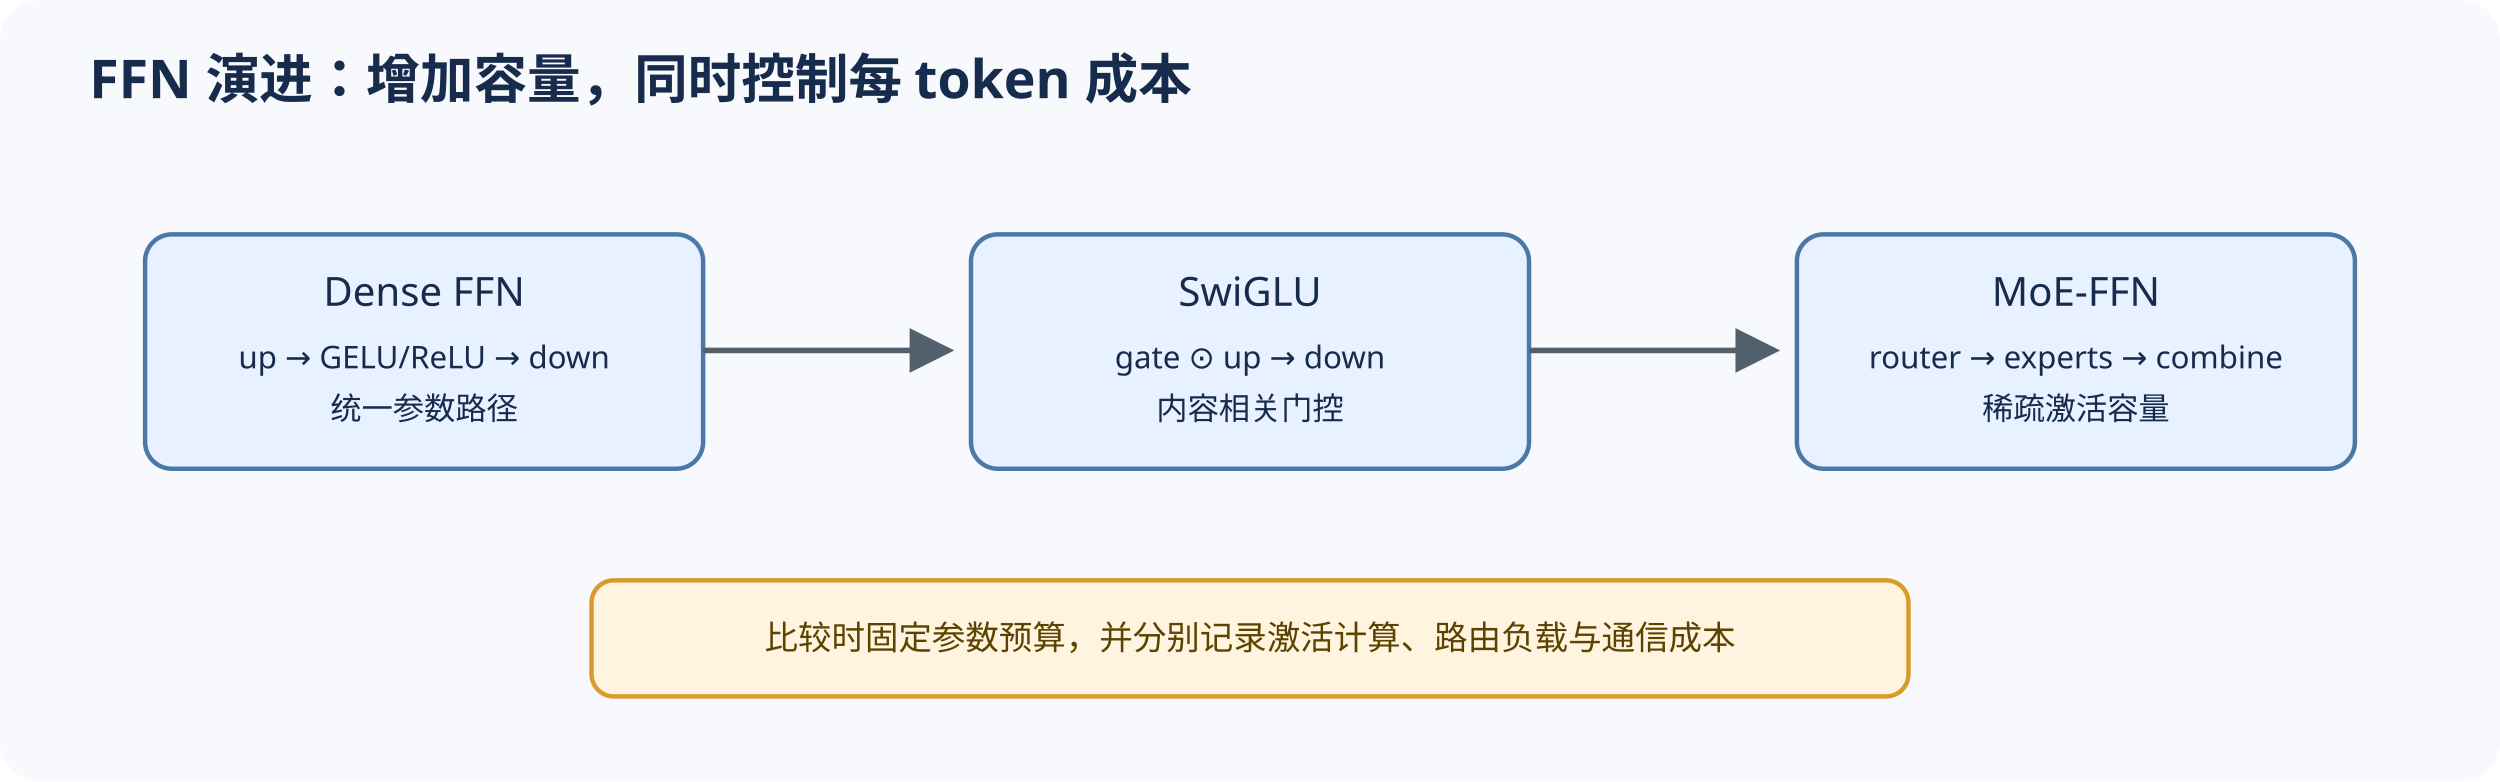
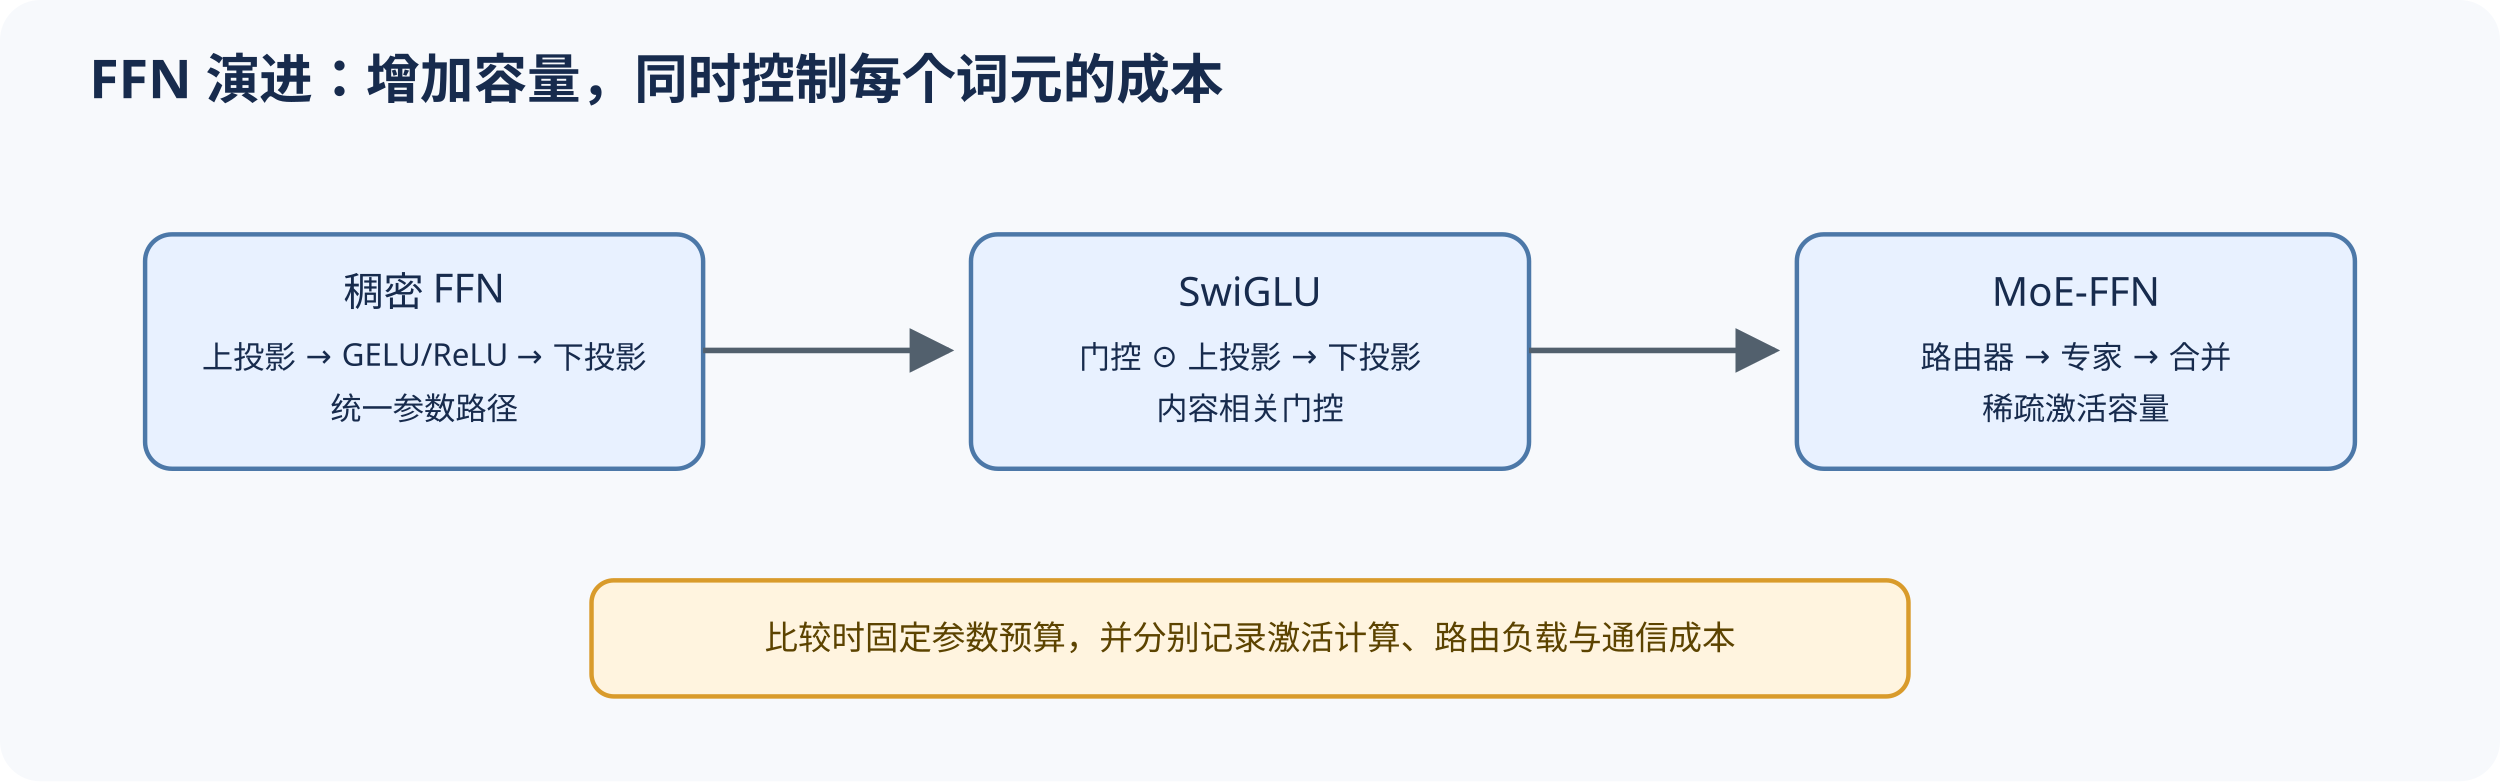
<svg xmlns="http://www.w3.org/2000/svg" width="1120" height="350" viewBox="0 0 1120 350">
  <defs>
    <marker id="a" markerWidth="8" markerHeight="8" refX="7" refY="4" orient="auto">
      <path d="M0,0 L8,4 L0,8 Z" fill="#52606d" />
    </marker>
  </defs>
  <rect width="1120" height="350" rx="18" fill="#f7f9fc" />
-   <text x="40" y="44" font-family="sans-serif" font-size="24" font-weight="700" fill="#172b4d">FFN 演进：增加容量，同时控制每 token 成本</text>
+   <text x="40" y="44" font-family="sans-serif" font-size="24" font-weight="700" fill="#172b4d">FFN 演进：增加容量，同时控制每个词元的成本</text>
  <g font-family="sans-serif" text-anchor="middle">
    <g fill="#e8f1ff" stroke="#4c78a8" stroke-width="2">
      <rect x="65" y="105" width="250" height="105" rx="12" />
      <rect x="435" y="105" width="250" height="105" rx="12" />
      <rect x="805" y="105" width="250" height="105" rx="12" />
    </g>
    <g fill="#172b4d">
-       <text x="190" y="137" font-size="18">Dense FFN</text>
-       <text x="190" y="165" font-size="14">up → GELU/ReLU → down</text>
+       <text x="190" y="137" font-size="18">稠密 FFN</text>
+       <text x="190" y="165" font-size="14">上投影 → GELU/ReLU → 下投影</text>
      <text x="190" y="188" font-size="14">统一参数路径</text>
      <text x="560" y="137" font-size="18">SwiGLU</text>
-       <text x="560" y="165" font-size="14">gate ⊙ up → down</text>
+       <text x="560" y="165" font-size="14">门控 ⊙ 上投影 → 下投影</text>
      <text x="560" y="188" font-size="14">内容相关门控</text>
      <text x="930" y="137" font-size="18">MoE-FFN</text>
-       <text x="930" y="165" font-size="14">router → experts → combine</text>
+       <text x="930" y="165" font-size="14">路由器 → 专家 → 合并</text>
      <text x="930" y="188" font-size="14">稀疏激活容量</text>
    </g>
    <g stroke="#52606d" stroke-width="2.5" fill="none" marker-end="url(#a)">
      <path d="M315 157 H425" />
      <path d="M685 157 H795" />
    </g>
    <rect x="265" y="260" width="590" height="52" rx="10" fill="#fff4df" stroke="#d99b2b" stroke-width="2" />
    <text x="560" y="291" fill="#5c4300" font-size="15">比较时固定参数预算，并分别记录激活计算、路由负载与通信成本</text>
  </g>
</svg>
